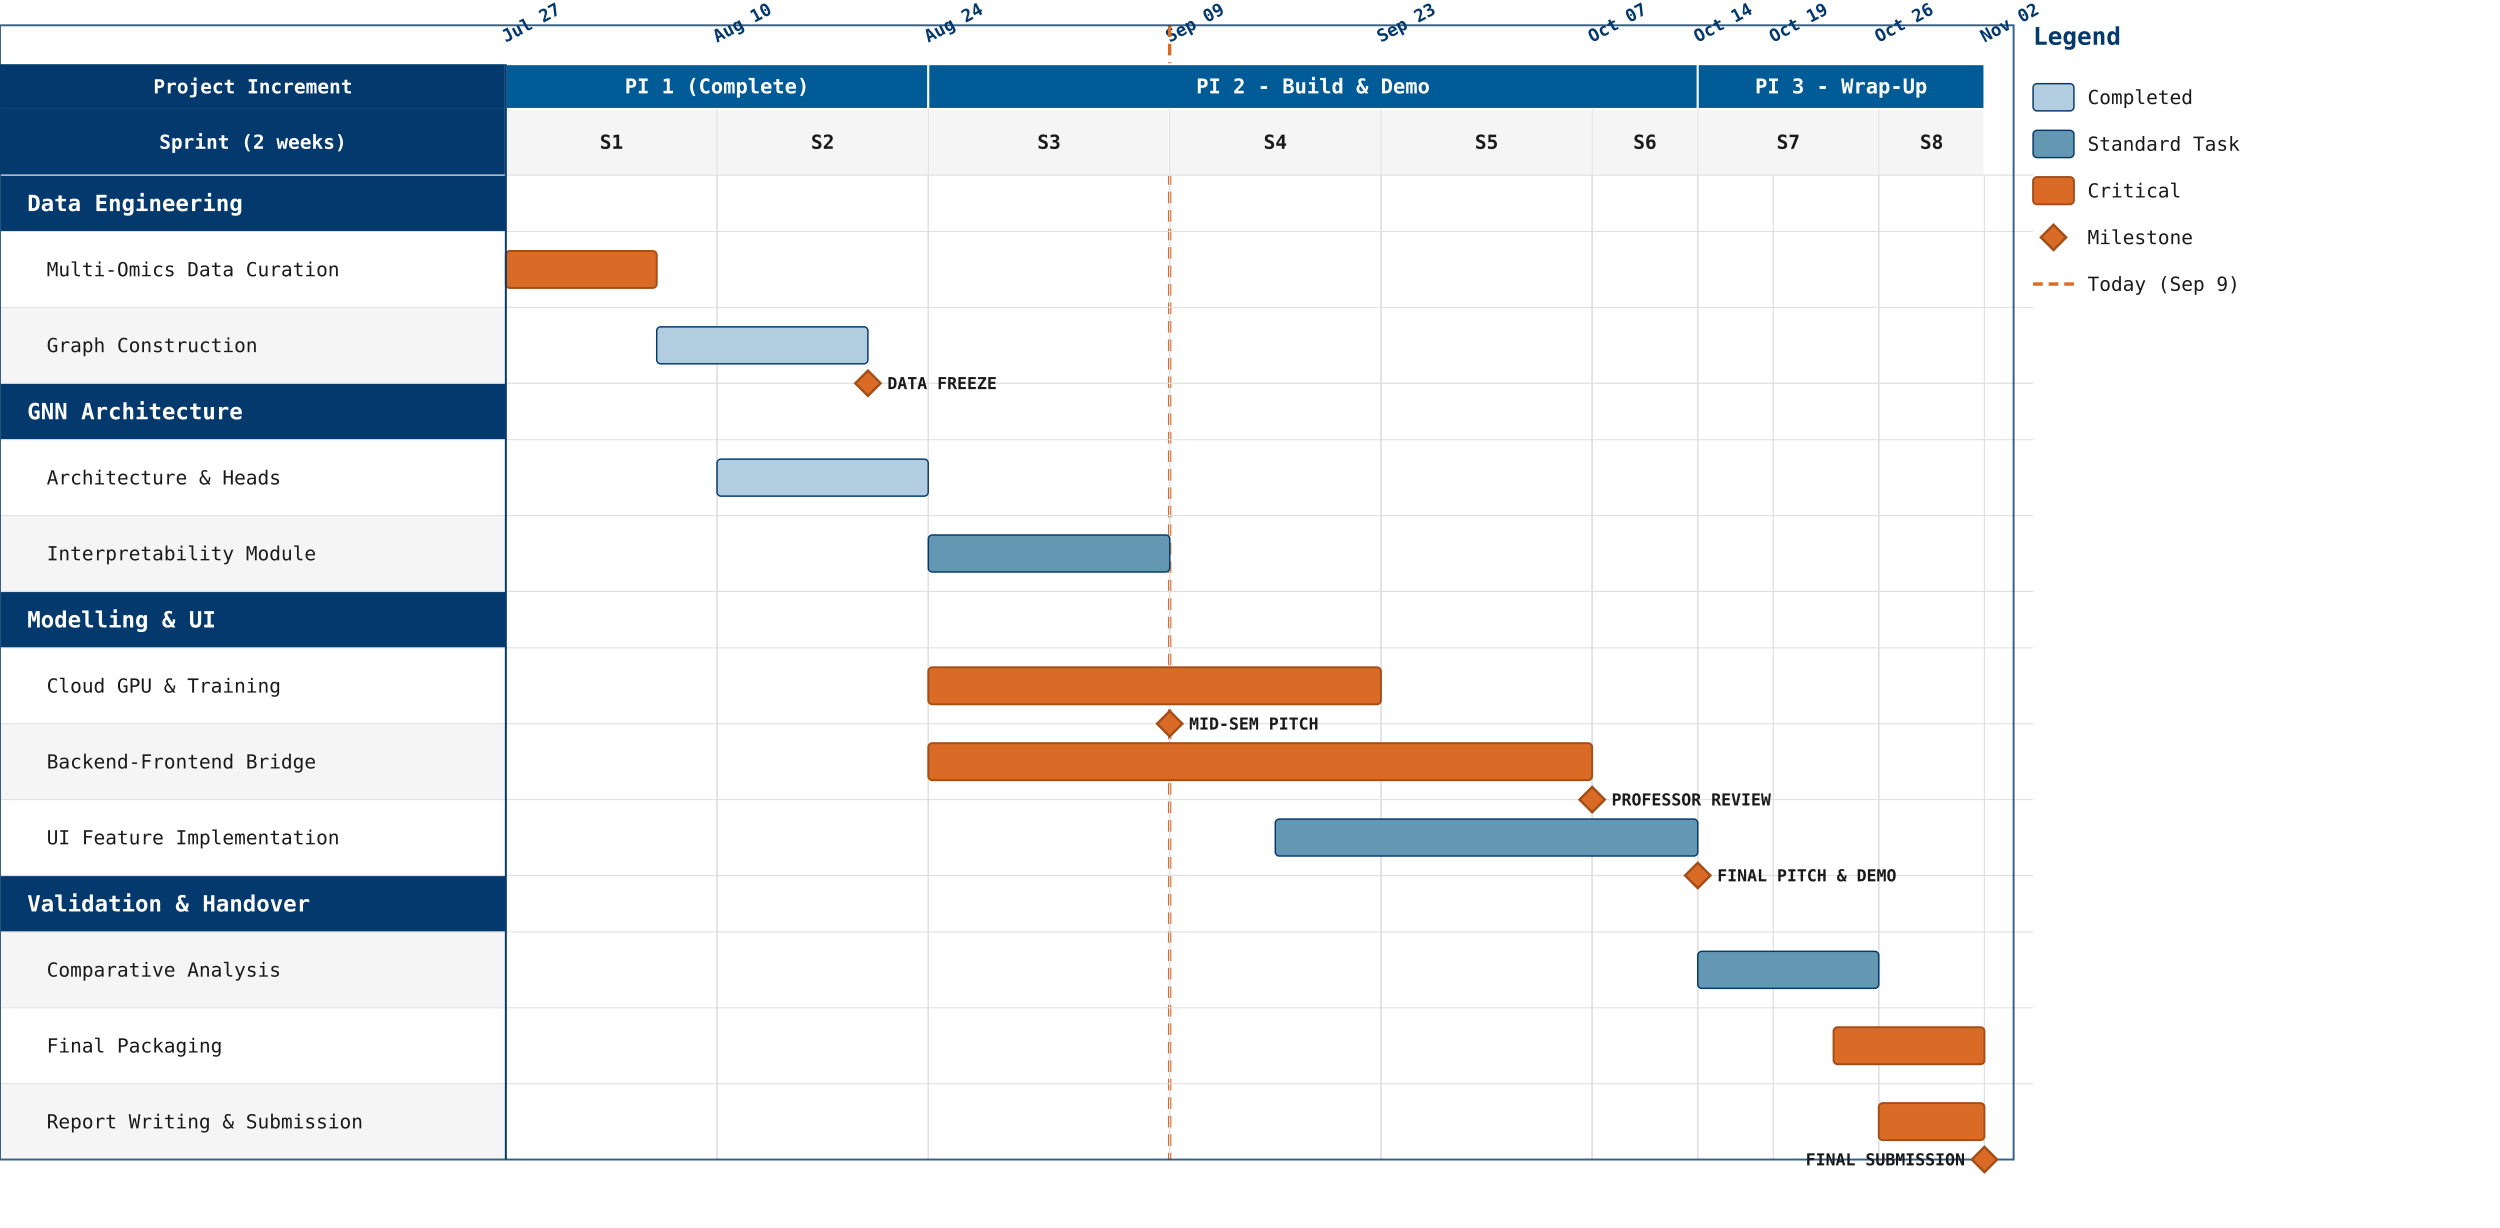
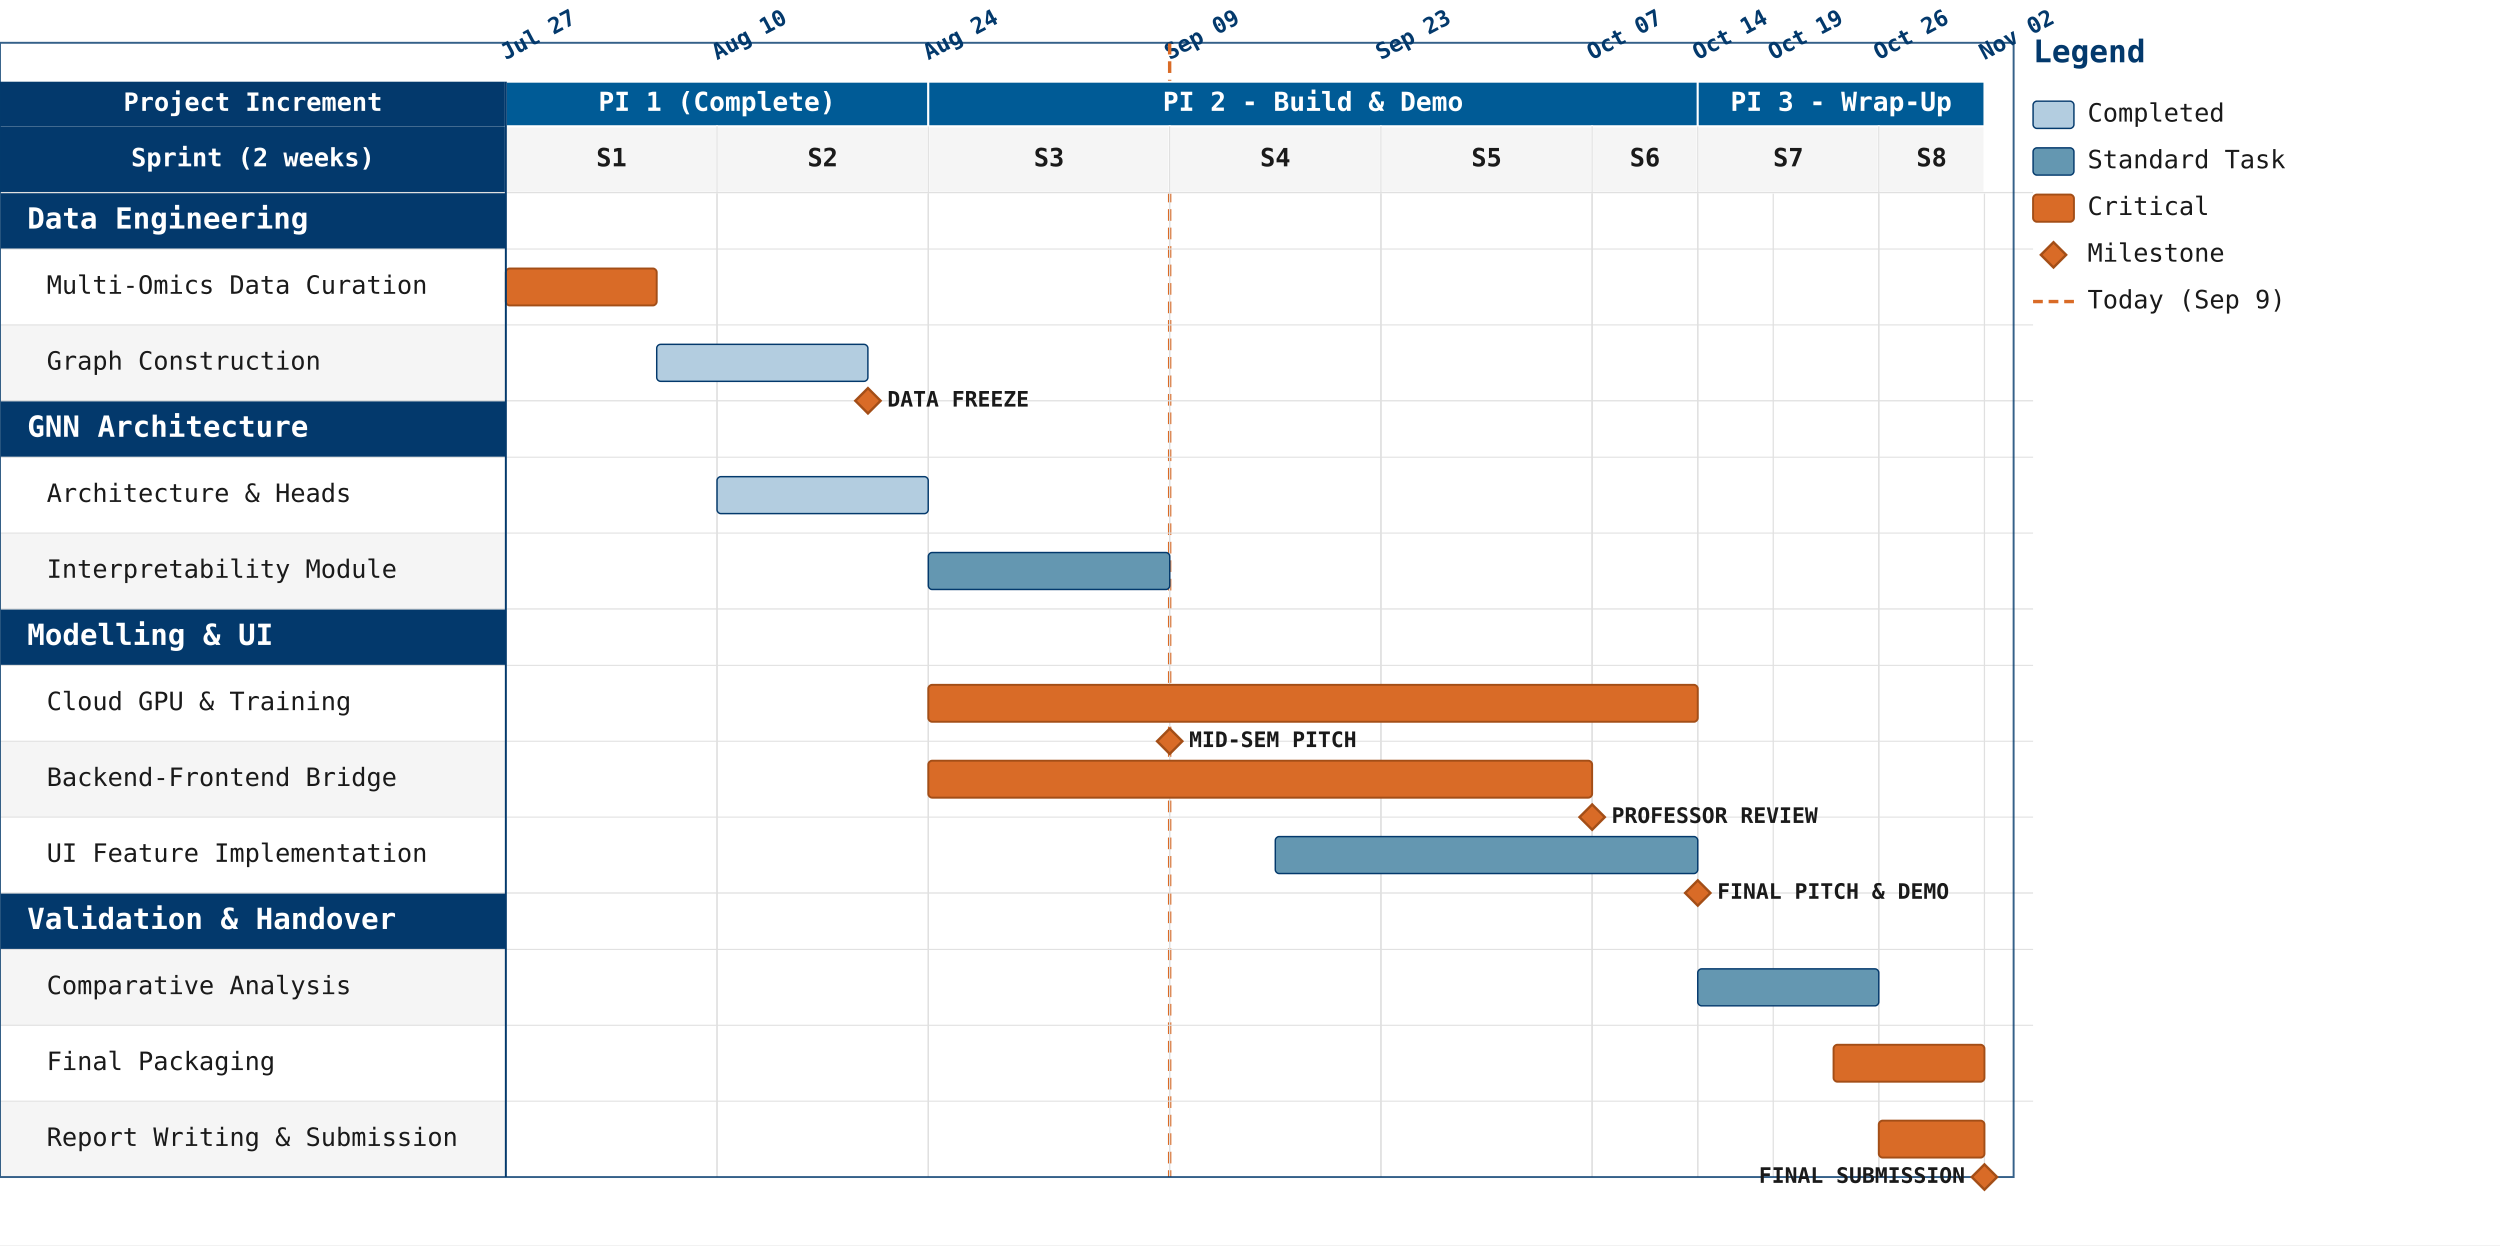
- <svg xmlns="http://www.w3.org/2000/svg" width="2570" height="1262" viewBox="0 0 2570 1262">
-   <rect x="0" y="0" width="2570" height="1262" fill="#ffffff" />
+ <svg xmlns="http://www.w3.org/2000/svg" width="2570" height="1280" viewBox="0 -18 2570 1280">
+   <rect x="0" y="-18" width="2570" height="1280" fill="#ffffff" />
  <line x1="520.0" y1="180.0" x2="520.0" y2="1192.0" stroke="#E0E0E0" stroke-width="1.3" opacity="1" />
  <g transform="translate(520.0,44) rotate(-28)">
-     <text x="0.0" y="0.0" font-family="JetBrains Mono, Consolas, monospace" font-size="18" fill="#03396c" text-anchor="start" font-weight="bold">Jul 27</text>
+     <text x="0.0" y="0.0" font-family="JetBrains Mono, Consolas, monospace" font-size="23" fill="#03396c" text-anchor="start" font-weight="bold">Jul 27</text>
  </g>
  <line x1="737.1" y1="180.0" x2="737.1" y2="1192.0" stroke="#E0E0E0" stroke-width="1.3" opacity="1" />
  <g transform="translate(737.1,44) rotate(-28)">
-     <text x="0.0" y="0.0" font-family="JetBrains Mono, Consolas, monospace" font-size="18" fill="#03396c" text-anchor="start" font-weight="bold">Aug 10</text>
+     <text x="0.0" y="0.0" font-family="JetBrains Mono, Consolas, monospace" font-size="23" fill="#03396c" text-anchor="start" font-weight="bold">Aug 10</text>
  </g>
  <line x1="954.3" y1="180.0" x2="954.3" y2="1192.0" stroke="#E0E0E0" stroke-width="1.3" opacity="1" />
  <g transform="translate(954.3,44) rotate(-28)">
-     <text x="0.0" y="0.0" font-family="JetBrains Mono, Consolas, monospace" font-size="18" fill="#03396c" text-anchor="start" font-weight="bold">Aug 24</text>
+     <text x="0.0" y="0.0" font-family="JetBrains Mono, Consolas, monospace" font-size="23" fill="#03396c" text-anchor="start" font-weight="bold">Aug 24</text>
  </g>
  <line x1="1202.4" y1="180.0" x2="1202.4" y2="1192.0" stroke="#E0E0E0" stroke-width="1.3" opacity="1" />
  <g transform="translate(1202.4,44) rotate(-28)">
-     <text x="0.0" y="0.0" font-family="JetBrains Mono, Consolas, monospace" font-size="18" fill="#03396c" text-anchor="start" font-weight="bold">Sep 09</text>
+     <text x="0.0" y="0.0" font-family="JetBrains Mono, Consolas, monospace" font-size="23" fill="#03396c" text-anchor="start" font-weight="bold">Sep 09</text>
  </g>
  <line x1="1419.6" y1="180.0" x2="1419.6" y2="1192.0" stroke="#E0E0E0" stroke-width="1.3" opacity="1" />
  <g transform="translate(1419.6,44) rotate(-28)">
-     <text x="0.0" y="0.0" font-family="JetBrains Mono, Consolas, monospace" font-size="18" fill="#03396c" text-anchor="start" font-weight="bold">Sep 23</text>
+     <text x="0.0" y="0.0" font-family="JetBrains Mono, Consolas, monospace" font-size="23" fill="#03396c" text-anchor="start" font-weight="bold">Sep 23</text>
  </g>
  <line x1="1636.7" y1="180.0" x2="1636.7" y2="1192.0" stroke="#E0E0E0" stroke-width="1.3" opacity="1" />
  <g transform="translate(1636.7,44) rotate(-28)">
-     <text x="0.0" y="0.0" font-family="JetBrains Mono, Consolas, monospace" font-size="18" fill="#03396c" text-anchor="start" font-weight="bold">Oct 07</text>
+     <text x="0.0" y="0.0" font-family="JetBrains Mono, Consolas, monospace" font-size="23" fill="#03396c" text-anchor="start" font-weight="bold">Oct 07</text>
  </g>
  <line x1="1745.3" y1="180.0" x2="1745.3" y2="1192.0" stroke="#E0E0E0" stroke-width="1.3" opacity="1" />
  <g transform="translate(1745.3,44) rotate(-28)">
-     <text x="0.0" y="0.0" font-family="JetBrains Mono, Consolas, monospace" font-size="18" fill="#03396c" text-anchor="start" font-weight="bold">Oct 14</text>
+     <text x="0.0" y="0.0" font-family="JetBrains Mono, Consolas, monospace" font-size="23" fill="#03396c" text-anchor="start" font-weight="bold">Oct 14</text>
  </g>
  <line x1="1822.9" y1="180.0" x2="1822.9" y2="1192.0" stroke="#E0E0E0" stroke-width="1.3" opacity="1" />
  <g transform="translate(1822.9,44) rotate(-28)">
-     <text x="0.0" y="0.0" font-family="JetBrains Mono, Consolas, monospace" font-size="18" fill="#03396c" text-anchor="start" font-weight="bold">Oct 19</text>
+     <text x="0.0" y="0.0" font-family="JetBrains Mono, Consolas, monospace" font-size="23" fill="#03396c" text-anchor="start" font-weight="bold">Oct 19</text>
  </g>
  <line x1="1931.4" y1="180.0" x2="1931.4" y2="1192.0" stroke="#E0E0E0" stroke-width="1.3" opacity="1" />
  <g transform="translate(1931.4,44) rotate(-28)">
-     <text x="0.0" y="0.0" font-family="JetBrains Mono, Consolas, monospace" font-size="18" fill="#03396c" text-anchor="start" font-weight="bold">Oct 26</text>
+     <text x="0.0" y="0.0" font-family="JetBrains Mono, Consolas, monospace" font-size="23" fill="#03396c" text-anchor="start" font-weight="bold">Oct 26</text>
  </g>
  <line x1="2040.0" y1="180.0" x2="2040.0" y2="1192.0" stroke="#E0E0E0" stroke-width="1.3" opacity="1" />
  <g transform="translate(2040.0,44) rotate(-28)">
-     <text x="0.0" y="0.0" font-family="JetBrains Mono, Consolas, monospace" font-size="18" fill="#03396c" text-anchor="start" font-weight="bold">Nov 02</text>
+     <text x="0.0" y="0.0" font-family="JetBrains Mono, Consolas, monospace" font-size="23" fill="#03396c" text-anchor="start" font-weight="bold">Nov 02</text>
  </g>
  <line x1="1202.4" y1="26.0" x2="1202.4" y2="1192.0" stroke="#d96b27" stroke-width="3.5" opacity="1" stroke-dasharray="12,7" />
  <rect x="0.0" y="66.0" width="520.0" height="46.0" fill="#03396c" rx="0" opacity="1" />
-   <text x="260.0" y="96.0" font-family="JetBrains Mono, Consolas, monospace" font-size="20" fill="#ffffff" text-anchor="middle" font-weight="bold">Project Increment</text>
+   <text x="260.0" y="96.0" font-family="JetBrains Mono, Consolas, monospace" font-size="26" fill="#ffffff" text-anchor="middle" font-weight="bold">Project Increment</text>
  <rect x="520.0" y="66.0" width="434.3" height="46.0" fill="#005b96" rx="0" opacity="1" stroke="#ffffff" stroke-width="2" />
-   <text x="737.1" y="96.0" font-family="JetBrains Mono, Consolas, monospace" font-size="21" fill="#ffffff" text-anchor="middle" font-weight="bold">PI 1 (Complete)</text>
+   <text x="737.1" y="96.0" font-family="JetBrains Mono, Consolas, monospace" font-size="27" fill="#ffffff" text-anchor="middle" font-weight="bold">PI 1 (Complete)</text>
  <rect x="954.3" y="66.0" width="791.0" height="46.0" fill="#005b96" rx="0" opacity="1" stroke="#ffffff" stroke-width="2" />
-   <text x="1349.8" y="96.0" font-family="JetBrains Mono, Consolas, monospace" font-size="21" fill="#ffffff" text-anchor="middle" font-weight="bold">PI 2 - Build &amp; Demo</text>
+   <text x="1349.8" y="96.0" font-family="JetBrains Mono, Consolas, monospace" font-size="27" fill="#ffffff" text-anchor="middle" font-weight="bold">PI 2 - Build &amp; Demo</text>
  <rect x="1745.3" y="66.0" width="294.7" height="46.0" fill="#005b96" rx="0" opacity="1" stroke="#ffffff" stroke-width="2" />
-   <text x="1892.7" y="96.0" font-family="JetBrains Mono, Consolas, monospace" font-size="21" fill="#ffffff" text-anchor="middle" font-weight="bold">PI 3 - Wrap-Up</text>
+   <text x="1892.7" y="96.0" font-family="JetBrains Mono, Consolas, monospace" font-size="27" fill="#ffffff" text-anchor="middle" font-weight="bold">PI 3 - Wrap-Up</text>
  <rect x="0.0" y="112.0" width="520.0" height="68.0" fill="#03396c" rx="0" opacity="1" />
-   <text x="260.0" y="153.0" font-family="JetBrains Mono, Consolas, monospace" font-size="20" fill="#ffffff" text-anchor="middle" font-weight="bold">Sprint (2 weeks)</text>
+   <text x="260.0" y="153.0" font-family="JetBrains Mono, Consolas, monospace" font-size="26" fill="#ffffff" text-anchor="middle" font-weight="bold">Sprint (2 weeks)</text>
  <rect x="520.0" y="112.0" width="217.1" height="68.0" fill="#F5F5F5" rx="0" opacity="1" stroke="#ffffff" stroke-width="2" />
-   <text x="628.6" y="153.0" font-family="JetBrains Mono, Consolas, monospace" font-size="20" fill="#1A1A1A" text-anchor="middle" font-weight="bold">S1</text>
+   <text x="628.6" y="153.0" font-family="JetBrains Mono, Consolas, monospace" font-size="26" fill="#1A1A1A" text-anchor="middle" font-weight="bold">S1</text>
  <line x1="520.0" y1="112.0" x2="520.0" y2="1192.0" stroke="#E0E0E0" stroke-width="1.3" opacity="1" />
  <rect x="737.1" y="112.0" width="217.1" height="68.0" fill="#F5F5F5" rx="0" opacity="1" stroke="#ffffff" stroke-width="2" />
-   <text x="845.7" y="153.0" font-family="JetBrains Mono, Consolas, monospace" font-size="20" fill="#1A1A1A" text-anchor="middle" font-weight="bold">S2</text>
+   <text x="845.7" y="153.0" font-family="JetBrains Mono, Consolas, monospace" font-size="26" fill="#1A1A1A" text-anchor="middle" font-weight="bold">S2</text>
  <line x1="737.1" y1="112.0" x2="737.1" y2="1192.0" stroke="#E0E0E0" stroke-width="1.3" opacity="1" />
  <rect x="954.3" y="112.0" width="248.2" height="68.0" fill="#F5F5F5" rx="0" opacity="1" stroke="#ffffff" stroke-width="2" />
-   <text x="1078.4" y="153.0" font-family="JetBrains Mono, Consolas, monospace" font-size="20" fill="#1A1A1A" text-anchor="middle" font-weight="bold">S3</text>
+   <text x="1078.4" y="153.0" font-family="JetBrains Mono, Consolas, monospace" font-size="26" fill="#1A1A1A" text-anchor="middle" font-weight="bold">S3</text>
  <line x1="954.3" y1="112.0" x2="954.3" y2="1192.0" stroke="#E0E0E0" stroke-width="1.3" opacity="1" />
  <rect x="1202.4" y="112.0" width="217.1" height="68.0" fill="#F5F5F5" rx="0" opacity="1" stroke="#ffffff" stroke-width="2" />
-   <text x="1311.0" y="153.0" font-family="JetBrains Mono, Consolas, monospace" font-size="20" fill="#1A1A1A" text-anchor="middle" font-weight="bold">S4</text>
+   <text x="1311.0" y="153.0" font-family="JetBrains Mono, Consolas, monospace" font-size="26" fill="#1A1A1A" text-anchor="middle" font-weight="bold">S4</text>
  <line x1="1202.4" y1="112.0" x2="1202.4" y2="1192.0" stroke="#E0E0E0" stroke-width="1.3" opacity="1" />
  <rect x="1419.6" y="112.0" width="217.1" height="68.0" fill="#F5F5F5" rx="0" opacity="1" stroke="#ffffff" stroke-width="2" />
-   <text x="1528.2" y="153.0" font-family="JetBrains Mono, Consolas, monospace" font-size="20" fill="#1A1A1A" text-anchor="middle" font-weight="bold">S5</text>
+   <text x="1528.2" y="153.0" font-family="JetBrains Mono, Consolas, monospace" font-size="26" fill="#1A1A1A" text-anchor="middle" font-weight="bold">S5</text>
  <line x1="1419.6" y1="112.0" x2="1419.6" y2="1192.0" stroke="#E0E0E0" stroke-width="1.3" opacity="1" />
  <rect x="1636.7" y="112.0" width="108.6" height="68.0" fill="#F5F5F5" rx="0" opacity="1" stroke="#ffffff" stroke-width="2" />
-   <text x="1691.0" y="153.0" font-family="JetBrains Mono, Consolas, monospace" font-size="20" fill="#1A1A1A" text-anchor="middle" font-weight="bold">S6</text>
+   <text x="1691.0" y="153.0" font-family="JetBrains Mono, Consolas, monospace" font-size="26" fill="#1A1A1A" text-anchor="middle" font-weight="bold">S6</text>
  <line x1="1636.7" y1="112.0" x2="1636.7" y2="1192.0" stroke="#E0E0E0" stroke-width="1.3" opacity="1" />
  <rect x="1745.3" y="112.0" width="186.1" height="68.0" fill="#F5F5F5" rx="0" opacity="1" stroke="#ffffff" stroke-width="2" />
-   <text x="1838.4" y="153.0" font-family="JetBrains Mono, Consolas, monospace" font-size="20" fill="#1A1A1A" text-anchor="middle" font-weight="bold">S7</text>
+   <text x="1838.4" y="153.0" font-family="JetBrains Mono, Consolas, monospace" font-size="26" fill="#1A1A1A" text-anchor="middle" font-weight="bold">S7</text>
  <line x1="1745.3" y1="112.0" x2="1745.3" y2="1192.0" stroke="#E0E0E0" stroke-width="1.3" opacity="1" />
  <rect x="1931.4" y="112.0" width="108.6" height="68.0" fill="#F5F5F5" rx="0" opacity="1" stroke="#ffffff" stroke-width="2" />
-   <text x="1985.7" y="153.0" font-family="JetBrains Mono, Consolas, monospace" font-size="20" fill="#1A1A1A" text-anchor="middle" font-weight="bold">S8</text>
+   <text x="1985.7" y="153.0" font-family="JetBrains Mono, Consolas, monospace" font-size="26" fill="#1A1A1A" text-anchor="middle" font-weight="bold">S8</text>
  <line x1="1931.4" y1="112.0" x2="1931.4" y2="1192.0" stroke="#E0E0E0" stroke-width="1.3" opacity="1" />
  <rect x="0.0" y="180.0" width="520.0" height="58.0" fill="#03396c" rx="0" opacity="1" />
-   <text x="28.0" y="217.0" font-family="JetBrains Mono, Consolas, monospace" font-size="23" fill="#ffffff" text-anchor="start" font-weight="bold">Data Engineering</text>
+   <text x="28.0" y="217.0" font-family="JetBrains Mono, Consolas, monospace" font-size="30" fill="#ffffff" text-anchor="start" font-weight="bold">Data Engineering</text>
  <line x1="0.0" y1="180.0" x2="2090.0" y2="180.0" stroke="#E0E0E0" stroke-width="1.3" opacity="1" />
  <rect x="0.0" y="238.0" width="520.0" height="78.0" fill="#ffffff" rx="0" opacity="1" />
-   <text x="48.0" y="284.0" font-family="JetBrains Mono, Consolas, monospace" font-size="20" fill="#1A1A1A" text-anchor="start" font-weight="normal">Multi-Omics Data Curation</text>
+   <text x="48.0" y="284.0" font-family="JetBrains Mono, Consolas, monospace" font-size="26" fill="#1A1A1A" text-anchor="start" font-weight="normal">Multi-Omics Data Curation</text>
  <line x1="0.0" y1="238.0" x2="2090.0" y2="238.0" stroke="#E0E0E0" stroke-width="1.1" opacity="1" />
  <rect x="520.0" y="258.0" width="155.1" height="38.0" fill="#d96b27" rx="4" opacity="1" stroke="#a34e17" stroke-width="2" />
  <rect x="0.0" y="316.0" width="520.0" height="78.0" fill="#F5F5F5" rx="0" opacity="1" />
-   <text x="48.0" y="362.0" font-family="JetBrains Mono, Consolas, monospace" font-size="20" fill="#1A1A1A" text-anchor="start" font-weight="normal">Graph Construction</text>
+   <text x="48.0" y="362.0" font-family="JetBrains Mono, Consolas, monospace" font-size="26" fill="#1A1A1A" text-anchor="start" font-weight="normal">Graph Construction</text>
  <line x1="0.0" y1="316.0" x2="2090.0" y2="316.0" stroke="#E0E0E0" stroke-width="1.1" opacity="1" />
  <rect x="675.1" y="336.0" width="217.1" height="38.0" fill="#b3cde0" rx="4" opacity="1" stroke="#03396c" stroke-width="1.5" />
  <rect x="0.0" y="394.0" width="520.0" height="58.0" fill="#03396c" rx="0" opacity="1" />
-   <text x="28.0" y="431.0" font-family="JetBrains Mono, Consolas, monospace" font-size="23" fill="#ffffff" text-anchor="start" font-weight="bold">GNN Architecture</text>
+   <text x="28.0" y="431.0" font-family="JetBrains Mono, Consolas, monospace" font-size="30" fill="#ffffff" text-anchor="start" font-weight="bold">GNN Architecture</text>
  <line x1="0.0" y1="394.0" x2="2090.0" y2="394.0" stroke="#E0E0E0" stroke-width="1.3" opacity="1" />
  <rect x="0.0" y="452.0" width="520.0" height="78.0" fill="#ffffff" rx="0" opacity="1" />
-   <text x="48.0" y="498.0" font-family="JetBrains Mono, Consolas, monospace" font-size="20" fill="#1A1A1A" text-anchor="start" font-weight="normal">Architecture &amp; Heads</text>
+   <text x="48.0" y="498.0" font-family="JetBrains Mono, Consolas, monospace" font-size="26" fill="#1A1A1A" text-anchor="start" font-weight="normal">Architecture &amp; Heads</text>
  <line x1="0.0" y1="452.0" x2="2090.0" y2="452.0" stroke="#E0E0E0" stroke-width="1.1" opacity="1" />
  <rect x="737.1" y="472.0" width="217.1" height="38.0" fill="#b3cde0" rx="4" opacity="1" stroke="#03396c" stroke-width="1.5" />
  <rect x="0.0" y="530.0" width="520.0" height="78.0" fill="#F5F5F5" rx="0" opacity="1" />
-   <text x="48.0" y="576.0" font-family="JetBrains Mono, Consolas, monospace" font-size="20" fill="#1A1A1A" text-anchor="start" font-weight="normal">Interpretability Module</text>
+   <text x="48.0" y="576.0" font-family="JetBrains Mono, Consolas, monospace" font-size="26" fill="#1A1A1A" text-anchor="start" font-weight="normal">Interpretability Module</text>
  <line x1="0.0" y1="530.0" x2="2090.0" y2="530.0" stroke="#E0E0E0" stroke-width="1.1" opacity="1" />
  <rect x="954.3" y="550.0" width="248.2" height="38.0" fill="#6497b1" rx="4" opacity="1" stroke="#03396c" stroke-width="1.5" />
  <rect x="0.0" y="608.0" width="520.0" height="58.0" fill="#03396c" rx="0" opacity="1" />
-   <text x="28.0" y="645.0" font-family="JetBrains Mono, Consolas, monospace" font-size="23" fill="#ffffff" text-anchor="start" font-weight="bold">Modelling &amp; UI</text>
+   <text x="28.0" y="645.0" font-family="JetBrains Mono, Consolas, monospace" font-size="30" fill="#ffffff" text-anchor="start" font-weight="bold">Modelling &amp; UI</text>
  <line x1="0.0" y1="608.0" x2="2090.0" y2="608.0" stroke="#E0E0E0" stroke-width="1.3" opacity="1" />
  <rect x="0.0" y="666.0" width="520.0" height="78.0" fill="#ffffff" rx="0" opacity="1" />
-   <text x="48.0" y="712.0" font-family="JetBrains Mono, Consolas, monospace" font-size="20" fill="#1A1A1A" text-anchor="start" font-weight="normal">Cloud GPU &amp; Training</text>
+   <text x="48.0" y="712.0" font-family="JetBrains Mono, Consolas, monospace" font-size="26" fill="#1A1A1A" text-anchor="start" font-weight="normal">Cloud GPU &amp; Training</text>
  <line x1="0.0" y1="666.0" x2="2090.0" y2="666.0" stroke="#E0E0E0" stroke-width="1.1" opacity="1" />
-   <rect x="954.3" y="686.0" width="465.3" height="38.0" fill="#d96b27" rx="4" opacity="1" stroke="#a34e17" stroke-width="2" />
+   <rect x="954.3" y="686.0" width="791.0" height="38.0" fill="#d96b27" rx="4" opacity="1" stroke="#a34e17" stroke-width="2" />
  <rect x="0.0" y="744.0" width="520.0" height="78.0" fill="#F5F5F5" rx="0" opacity="1" />
-   <text x="48.0" y="790.0" font-family="JetBrains Mono, Consolas, monospace" font-size="20" fill="#1A1A1A" text-anchor="start" font-weight="normal">Backend-Frontend Bridge</text>
+   <text x="48.0" y="790.0" font-family="JetBrains Mono, Consolas, monospace" font-size="26" fill="#1A1A1A" text-anchor="start" font-weight="normal">Backend-Frontend Bridge</text>
  <line x1="0.0" y1="744.0" x2="2090.0" y2="744.0" stroke="#E0E0E0" stroke-width="1.1" opacity="1" />
  <rect x="954.3" y="764.0" width="682.4" height="38.0" fill="#d96b27" rx="4" opacity="1" stroke="#a34e17" stroke-width="2" />
  <rect x="0.0" y="822.0" width="520.0" height="78.0" fill="#ffffff" rx="0" opacity="1" />
-   <text x="48.0" y="868.0" font-family="JetBrains Mono, Consolas, monospace" font-size="20" fill="#1A1A1A" text-anchor="start" font-weight="normal">UI Feature Implementation</text>
+   <text x="48.0" y="868.0" font-family="JetBrains Mono, Consolas, monospace" font-size="26" fill="#1A1A1A" text-anchor="start" font-weight="normal">UI Feature Implementation</text>
  <line x1="0.0" y1="822.0" x2="2090.0" y2="822.0" stroke="#E0E0E0" stroke-width="1.1" opacity="1" />
  <rect x="1311.0" y="842.0" width="434.3" height="38.0" fill="#6497b1" rx="4" opacity="1" stroke="#03396c" stroke-width="1.5" />
  <rect x="0.0" y="900.0" width="520.0" height="58.0" fill="#03396c" rx="0" opacity="1" />
-   <text x="28.0" y="937.0" font-family="JetBrains Mono, Consolas, monospace" font-size="23" fill="#ffffff" text-anchor="start" font-weight="bold">Validation &amp; Handover</text>
+   <text x="28.0" y="937.0" font-family="JetBrains Mono, Consolas, monospace" font-size="30" fill="#ffffff" text-anchor="start" font-weight="bold">Validation &amp; Handover</text>
  <line x1="0.0" y1="900.0" x2="2090.0" y2="900.0" stroke="#E0E0E0" stroke-width="1.3" opacity="1" />
  <rect x="0.0" y="958.0" width="520.0" height="78.0" fill="#F5F5F5" rx="0" opacity="1" />
-   <text x="48.0" y="1004.0" font-family="JetBrains Mono, Consolas, monospace" font-size="20" fill="#1A1A1A" text-anchor="start" font-weight="normal">Comparative Analysis</text>
+   <text x="48.0" y="1004.0" font-family="JetBrains Mono, Consolas, monospace" font-size="26" fill="#1A1A1A" text-anchor="start" font-weight="normal">Comparative Analysis</text>
  <line x1="0.0" y1="958.0" x2="2090.0" y2="958.0" stroke="#E0E0E0" stroke-width="1.1" opacity="1" />
  <rect x="1745.3" y="978.0" width="186.1" height="38.0" fill="#6497b1" rx="4" opacity="1" stroke="#03396c" stroke-width="1.5" />
  <rect x="0.0" y="1036.0" width="520.0" height="78.0" fill="#ffffff" rx="0" opacity="1" />
-   <text x="48.0" y="1082.0" font-family="JetBrains Mono, Consolas, monospace" font-size="20" fill="#1A1A1A" text-anchor="start" font-weight="normal">Final Packaging</text>
+   <text x="48.0" y="1082.0" font-family="JetBrains Mono, Consolas, monospace" font-size="26" fill="#1A1A1A" text-anchor="start" font-weight="normal">Final Packaging</text>
  <line x1="0.0" y1="1036.0" x2="2090.0" y2="1036.0" stroke="#E0E0E0" stroke-width="1.1" opacity="1" />
  <rect x="1884.9" y="1056.0" width="155.1" height="38.0" fill="#d96b27" rx="4" opacity="1" stroke="#a34e17" stroke-width="2" />
  <rect x="0.0" y="1114.0" width="520.0" height="78.0" fill="#F5F5F5" rx="0" opacity="1" />
-   <text x="48.0" y="1160.0" font-family="JetBrains Mono, Consolas, monospace" font-size="20" fill="#1A1A1A" text-anchor="start" font-weight="normal">Report Writing &amp; Submission</text>
+   <text x="48.0" y="1160.0" font-family="JetBrains Mono, Consolas, monospace" font-size="26" fill="#1A1A1A" text-anchor="start" font-weight="normal">Report Writing &amp; Submission</text>
  <line x1="0.0" y1="1114.0" x2="2090.0" y2="1114.0" stroke="#E0E0E0" stroke-width="1.1" opacity="1" />
  <rect x="1931.4" y="1134.0" width="108.6" height="38.0" fill="#d96b27" rx="4" opacity="1" stroke="#a34e17" stroke-width="2" />
  <line x1="0.0" y1="180.0" x2="0.0" y2="1192.0" stroke="#E0E0E0" stroke-width="1.5" opacity="1" />
  <line x1="520.0" y1="66.0" x2="520.0" y2="1192.0" stroke="#03396c" stroke-width="2" opacity="1" />
  <rect x="0.0" y="26.0" width="2070.0" height="1166.0" fill="none" rx="0" opacity="0.8" stroke="#03396c" stroke-width="2" />
  <polygon points="892.245,381 905.245,394 892.245,407 879.245,394" fill="#d96b27" stroke="#a34e17" stroke-width="2.5" />
-   <text x="912.2" y="400.0" font-family="JetBrains Mono, Consolas, monospace" font-size="17" fill="#1A1A1A" text-anchor="start" font-weight="bold">DATA FREEZE</text>
+   <text x="912.2" y="400.0" font-family="JetBrains Mono, Consolas, monospace" font-size="22" fill="#1A1A1A" text-anchor="start" font-weight="bold">DATA FREEZE</text>
  <polygon points="1202.449,731 1215.449,744 1202.449,757 1189.449,744" fill="#d96b27" stroke="#a34e17" stroke-width="2.5" />
-   <text x="1222.4" y="750.0" font-family="JetBrains Mono, Consolas, monospace" font-size="17" fill="#1A1A1A" text-anchor="start" font-weight="bold">MID-SEM PITCH</text>
+   <text x="1222.4" y="750.0" font-family="JetBrains Mono, Consolas, monospace" font-size="22" fill="#1A1A1A" text-anchor="start" font-weight="bold">MID-SEM PITCH</text>
  <polygon points="1636.735,809 1649.735,822 1636.735,835 1623.735,822" fill="#d96b27" stroke="#a34e17" stroke-width="2.5" />
-   <text x="1656.7" y="828.0" font-family="JetBrains Mono, Consolas, monospace" font-size="17" fill="#1A1A1A" text-anchor="start" font-weight="bold">PROFESSOR REVIEW</text>
+   <text x="1656.7" y="828.0" font-family="JetBrains Mono, Consolas, monospace" font-size="22" fill="#1A1A1A" text-anchor="start" font-weight="bold">PROFESSOR REVIEW</text>
  <polygon points="1745.306,887 1758.306,900 1745.306,913 1732.306,900" fill="#d96b27" stroke="#a34e17" stroke-width="2.5" />
-   <text x="1765.3" y="906.0" font-family="JetBrains Mono, Consolas, monospace" font-size="17" fill="#1A1A1A" text-anchor="start" font-weight="bold">FINAL PITCH &amp; DEMO</text>
+   <text x="1765.3" y="906.0" font-family="JetBrains Mono, Consolas, monospace" font-size="22" fill="#1A1A1A" text-anchor="start" font-weight="bold">FINAL PITCH &amp; DEMO</text>
  <polygon points="2040.0,1179 2053.0,1192 2040.0,1205 2027.0,1192" fill="#d96b27" stroke="#a34e17" stroke-width="2.5" />
-   <text x="2020.0" y="1198.0" font-family="JetBrains Mono, Consolas, monospace" font-size="17" fill="#1A1A1A" text-anchor="end" font-weight="bold">FINAL SUBMISSION</text>
-   <text x="2090.0" y="46.0" font-family="JetBrains Mono, Consolas, monospace" font-size="25" fill="#03396c" text-anchor="start" font-weight="bold">Legend</text>
+   <text x="2020.0" y="1198.0" font-family="JetBrains Mono, Consolas, monospace" font-size="22" fill="#1A1A1A" text-anchor="end" font-weight="bold">FINAL SUBMISSION</text>
+   <text x="2090.0" y="46.0" font-family="JetBrains Mono, Consolas, monospace" font-size="32" fill="#03396c" text-anchor="start" font-weight="bold">Legend</text>
  <rect x="2090.0" y="86.0" width="42.0" height="28.0" fill="#b3cde0" rx="4" opacity="1" stroke="#03396c" stroke-width="1.5" />
-   <text x="2146.0" y="107.0" font-family="JetBrains Mono, Consolas, monospace" font-size="20" fill="#1A1A1A" text-anchor="start" font-weight="normal">Completed</text>
+   <text x="2146.0" y="107.0" font-family="JetBrains Mono, Consolas, monospace" font-size="26" fill="#1A1A1A" text-anchor="start" font-weight="normal">Completed</text>
  <rect x="2090.0" y="134.0" width="42.0" height="28.0" fill="#6497b1" rx="4" opacity="1" stroke="#03396c" stroke-width="1.5" />
-   <text x="2146.0" y="155.0" font-family="JetBrains Mono, Consolas, monospace" font-size="20" fill="#1A1A1A" text-anchor="start" font-weight="normal">Standard Task</text>
+   <text x="2146.0" y="155.0" font-family="JetBrains Mono, Consolas, monospace" font-size="26" fill="#1A1A1A" text-anchor="start" font-weight="normal">Standard Task</text>
  <rect x="2090.0" y="182.0" width="42.0" height="28.0" fill="#d96b27" rx="4" opacity="1" stroke="#a34e17" stroke-width="2" />
-   <text x="2146.0" y="203.0" font-family="JetBrains Mono, Consolas, monospace" font-size="20" fill="#1A1A1A" text-anchor="start" font-weight="normal">Critical</text>
+   <text x="2146.0" y="203.0" font-family="JetBrains Mono, Consolas, monospace" font-size="26" fill="#1A1A1A" text-anchor="start" font-weight="normal">Critical</text>
  <polygon points="2111,231 2124,244 2111,257 2098,244" fill="#d96b27" stroke="#a34e17" stroke-width="2.5" />
-   <text x="2146.0" y="251.0" font-family="JetBrains Mono, Consolas, monospace" font-size="20" fill="#1A1A1A" text-anchor="start" font-weight="normal">Milestone</text>
+   <text x="2146.0" y="251.0" font-family="JetBrains Mono, Consolas, monospace" font-size="26" fill="#1A1A1A" text-anchor="start" font-weight="normal">Milestone</text>
  <line x1="2090.0" y1="292.0" x2="2132.0" y2="292.0" stroke="#d96b27" stroke-width="3.5" opacity="1" stroke-dasharray="10,6" />
-   <text x="2146.0" y="299.0" font-family="JetBrains Mono, Consolas, monospace" font-size="20" fill="#1A1A1A" text-anchor="start" font-weight="normal">Today (Sep 9)</text>
+   <text x="2146.0" y="299.0" font-family="JetBrains Mono, Consolas, monospace" font-size="26" fill="#1A1A1A" text-anchor="start" font-weight="normal">Today (Sep 9)</text>
</svg>
